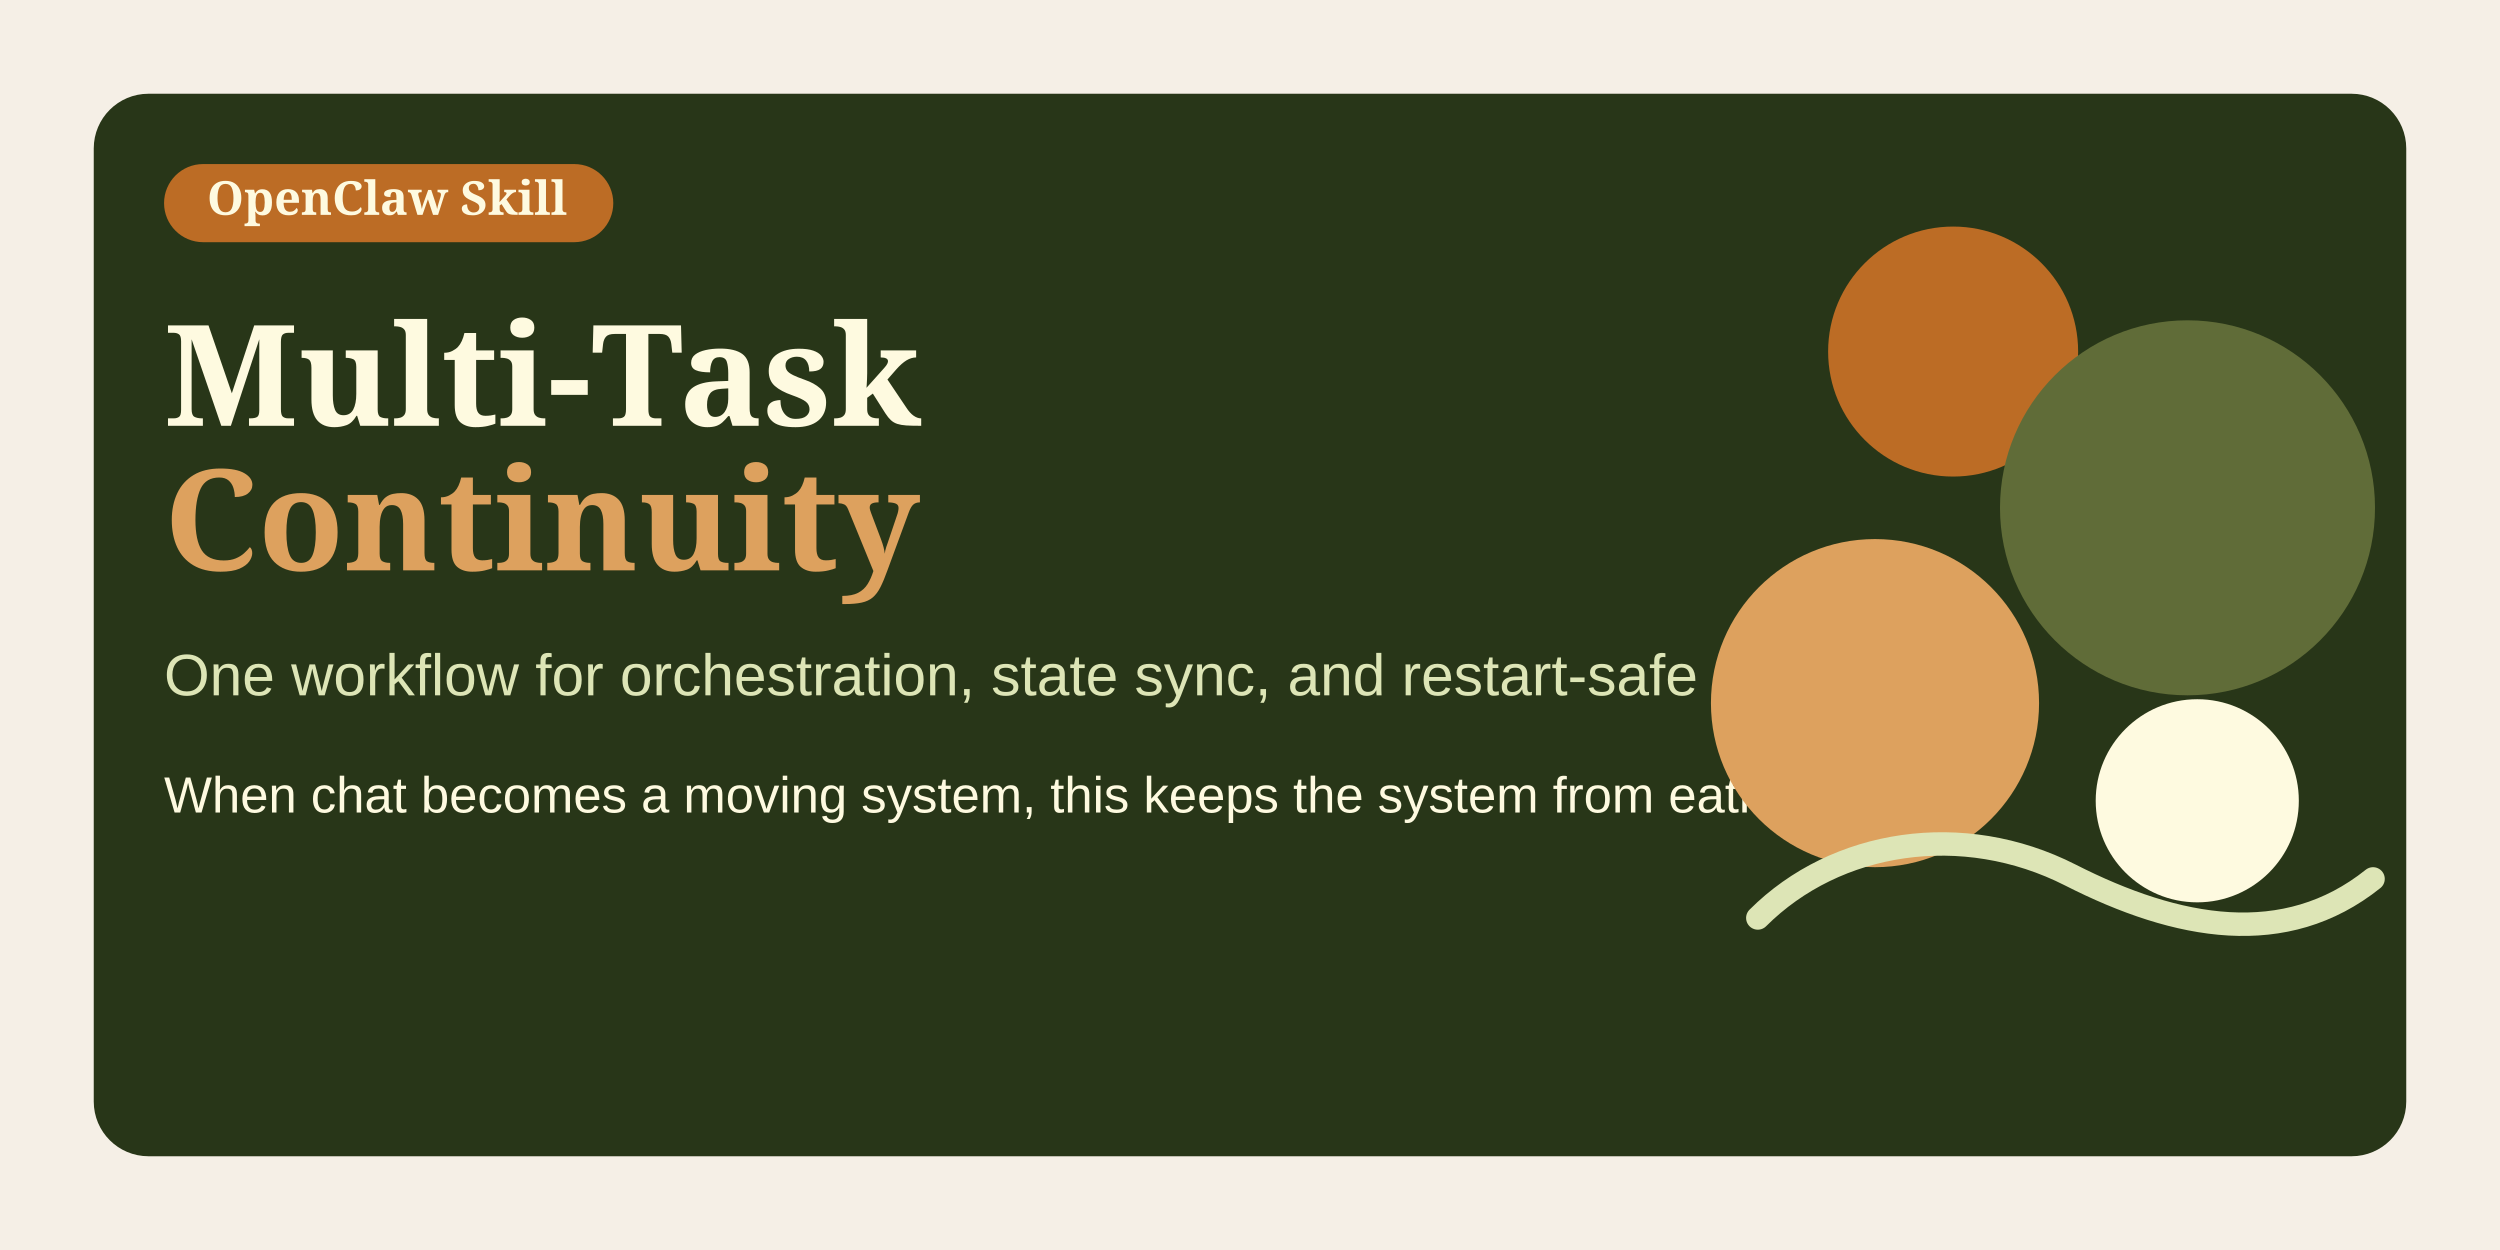
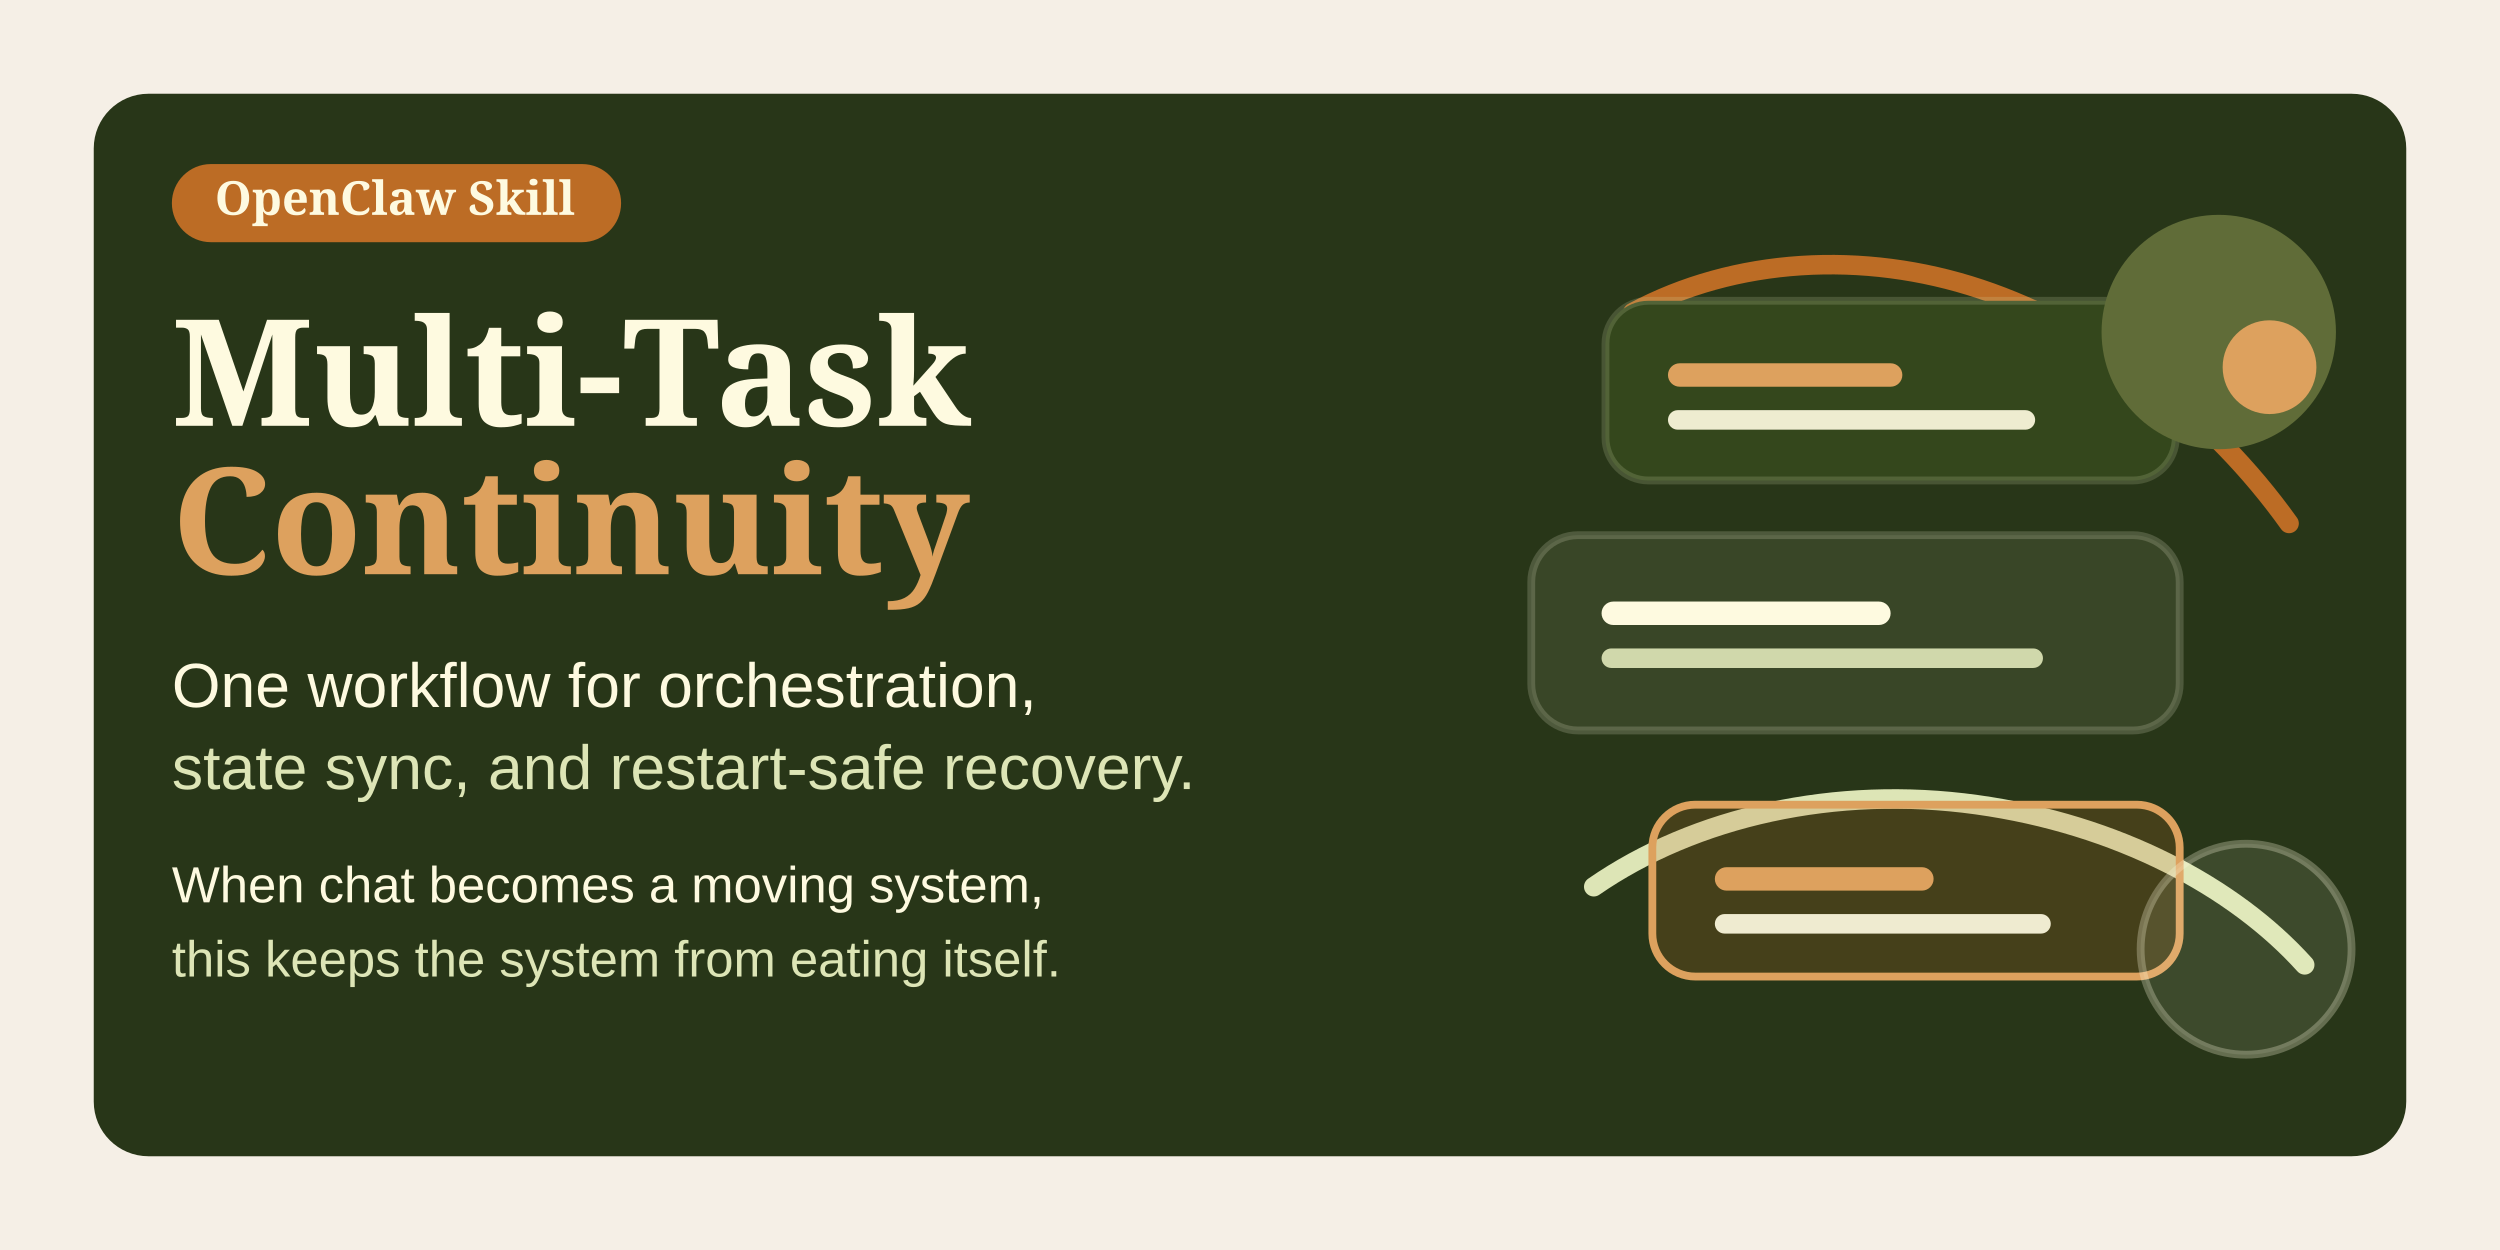
<svg xmlns="http://www.w3.org/2000/svg" width="1280" height="640" viewBox="0 0 1280 640" fill="none">
  <rect width="1280" height="640" fill="#F5EFE6" />
  <rect x="48" y="48" width="1184" height="544" rx="28" fill="#283618" />
-   <rect x="84" y="84" width="230" height="40" rx="20" fill="#BC6C25" />
-   <text x="106" y="110" fill="#FEFAE0" font-family="Georgia, serif" font-size="24" font-weight="700">OpenClaw Skill</text>
-   <text x="84" y="218" fill="#FEFAE0" font-family="Georgia, serif" font-size="72" font-weight="700">Multi-Task</text>
-   <text x="84" y="292" fill="#DDA15E" font-family="Georgia, serif" font-size="72" font-weight="700">Continuity</text>
-   <text x="84" y="356" fill="#DDE5B6" font-family="Arial, sans-serif" font-size="30">One workflow for orchestration, state sync, and restart-safe recovery.</text>
-   <text x="84" y="416" fill="#FEFAE0" font-family="Arial, sans-serif" font-size="26">When chat becomes a moving system, this keeps the system from eating itself.</text>
-   <circle cx="1000" cy="180" r="64" fill="#BC6C25" />
-   <circle cx="1120" cy="260" r="96" fill="#606C38" />
-   <circle cx="960" cy="360" r="84" fill="#DDA15E" />
-   <circle cx="1125" cy="410" r="52" fill="#FEFAE0" />
-   <path d="M900 470C940 430 1005 420 1060 448C1115 476 1170 486 1215 450" stroke="#DDE5B6" stroke-width="12" stroke-linecap="round" />
+   <rect x="88" y="84" width="230" height="40" rx="20" fill="#BC6C25" />
+   <text x="110" y="110" fill="#FEFAE0" font-family="Georgia, serif" font-size="24" font-weight="700">OpenClaw Skill</text>
+   <text x="88" y="218" fill="#FEFAE0" font-family="Georgia, serif" font-size="76" font-weight="700">Multi-Task</text>
+   <text x="88" y="294" fill="#DDA15E" font-family="Georgia, serif" font-size="76" font-weight="700">Continuity</text>
+   <text x="88" y="362" fill="#FEFAE0" font-family="Arial, sans-serif" font-size="32">One workflow for orchestration,</text>
+   <text x="88" y="404" fill="#DDE5B6" font-family="Arial, sans-serif" font-size="32">state sync, and restart-safe recovery.</text>
+   <text x="88" y="462" fill="#FEFAE0" font-family="Arial, sans-serif" font-size="26">When chat becomes a moving system,</text>
+   <text x="88" y="500" fill="#DDE5B6" font-family="Arial, sans-serif" font-size="26">this keeps the system from eating itself.</text>
+   <path d="M836 160C888 132 954 128 1014 148C1074 168 1132 212 1172 268" stroke="#BC6C25" stroke-width="10" stroke-linecap="round" />
+   <path d="M816 454C868 418 940 402 1012 412C1084 422 1144 454 1180 494" stroke="#DDE5B6" stroke-width="10" stroke-linecap="round" />
+   <rect x="822" y="154" width="292" height="92" rx="22" fill="#34471C" stroke="#DDE5B6" stroke-opacity="0.18" stroke-width="4" />
+   <rect x="854" y="186" width="120" height="12" rx="6" fill="#DDA15E" />
+   <rect x="854" y="210" width="188" height="10" rx="5" fill="#FEFAE0" fill-opacity="0.92" />
+   <rect x="784" y="274" width="332" height="100" rx="24" fill="#FEFAE0" fill-opacity="0.08" stroke="#FEFAE0" stroke-opacity="0.18" stroke-width="4" />
+   <rect x="820" y="308" width="148" height="12" rx="6" fill="#FEFAE0" />
+   <rect x="820" y="332" width="226" height="10" rx="5" fill="#DDE5B6" fill-opacity="0.92" />
+   <rect x="846" y="412" width="270" height="88" rx="22" fill="#BC6C25" fill-opacity="0.20" stroke="#DDA15E" stroke-width="4" />
+   <rect x="878" y="444" width="112" height="12" rx="6" fill="#DDA15E" />
+   <rect x="878" y="468" width="172" height="10" rx="5" fill="#FEFAE0" fill-opacity="0.92" />
+   <circle cx="1136" cy="170" r="60" fill="#606C38" />
+   <circle cx="1162" cy="188" r="24" fill="#DDA15E" />
+   <circle cx="1150" cy="486" r="54" fill="#FEFAE0" fill-opacity="0.10" stroke="#FEFAE0" stroke-opacity="0.28" stroke-width="4" />
</svg>
